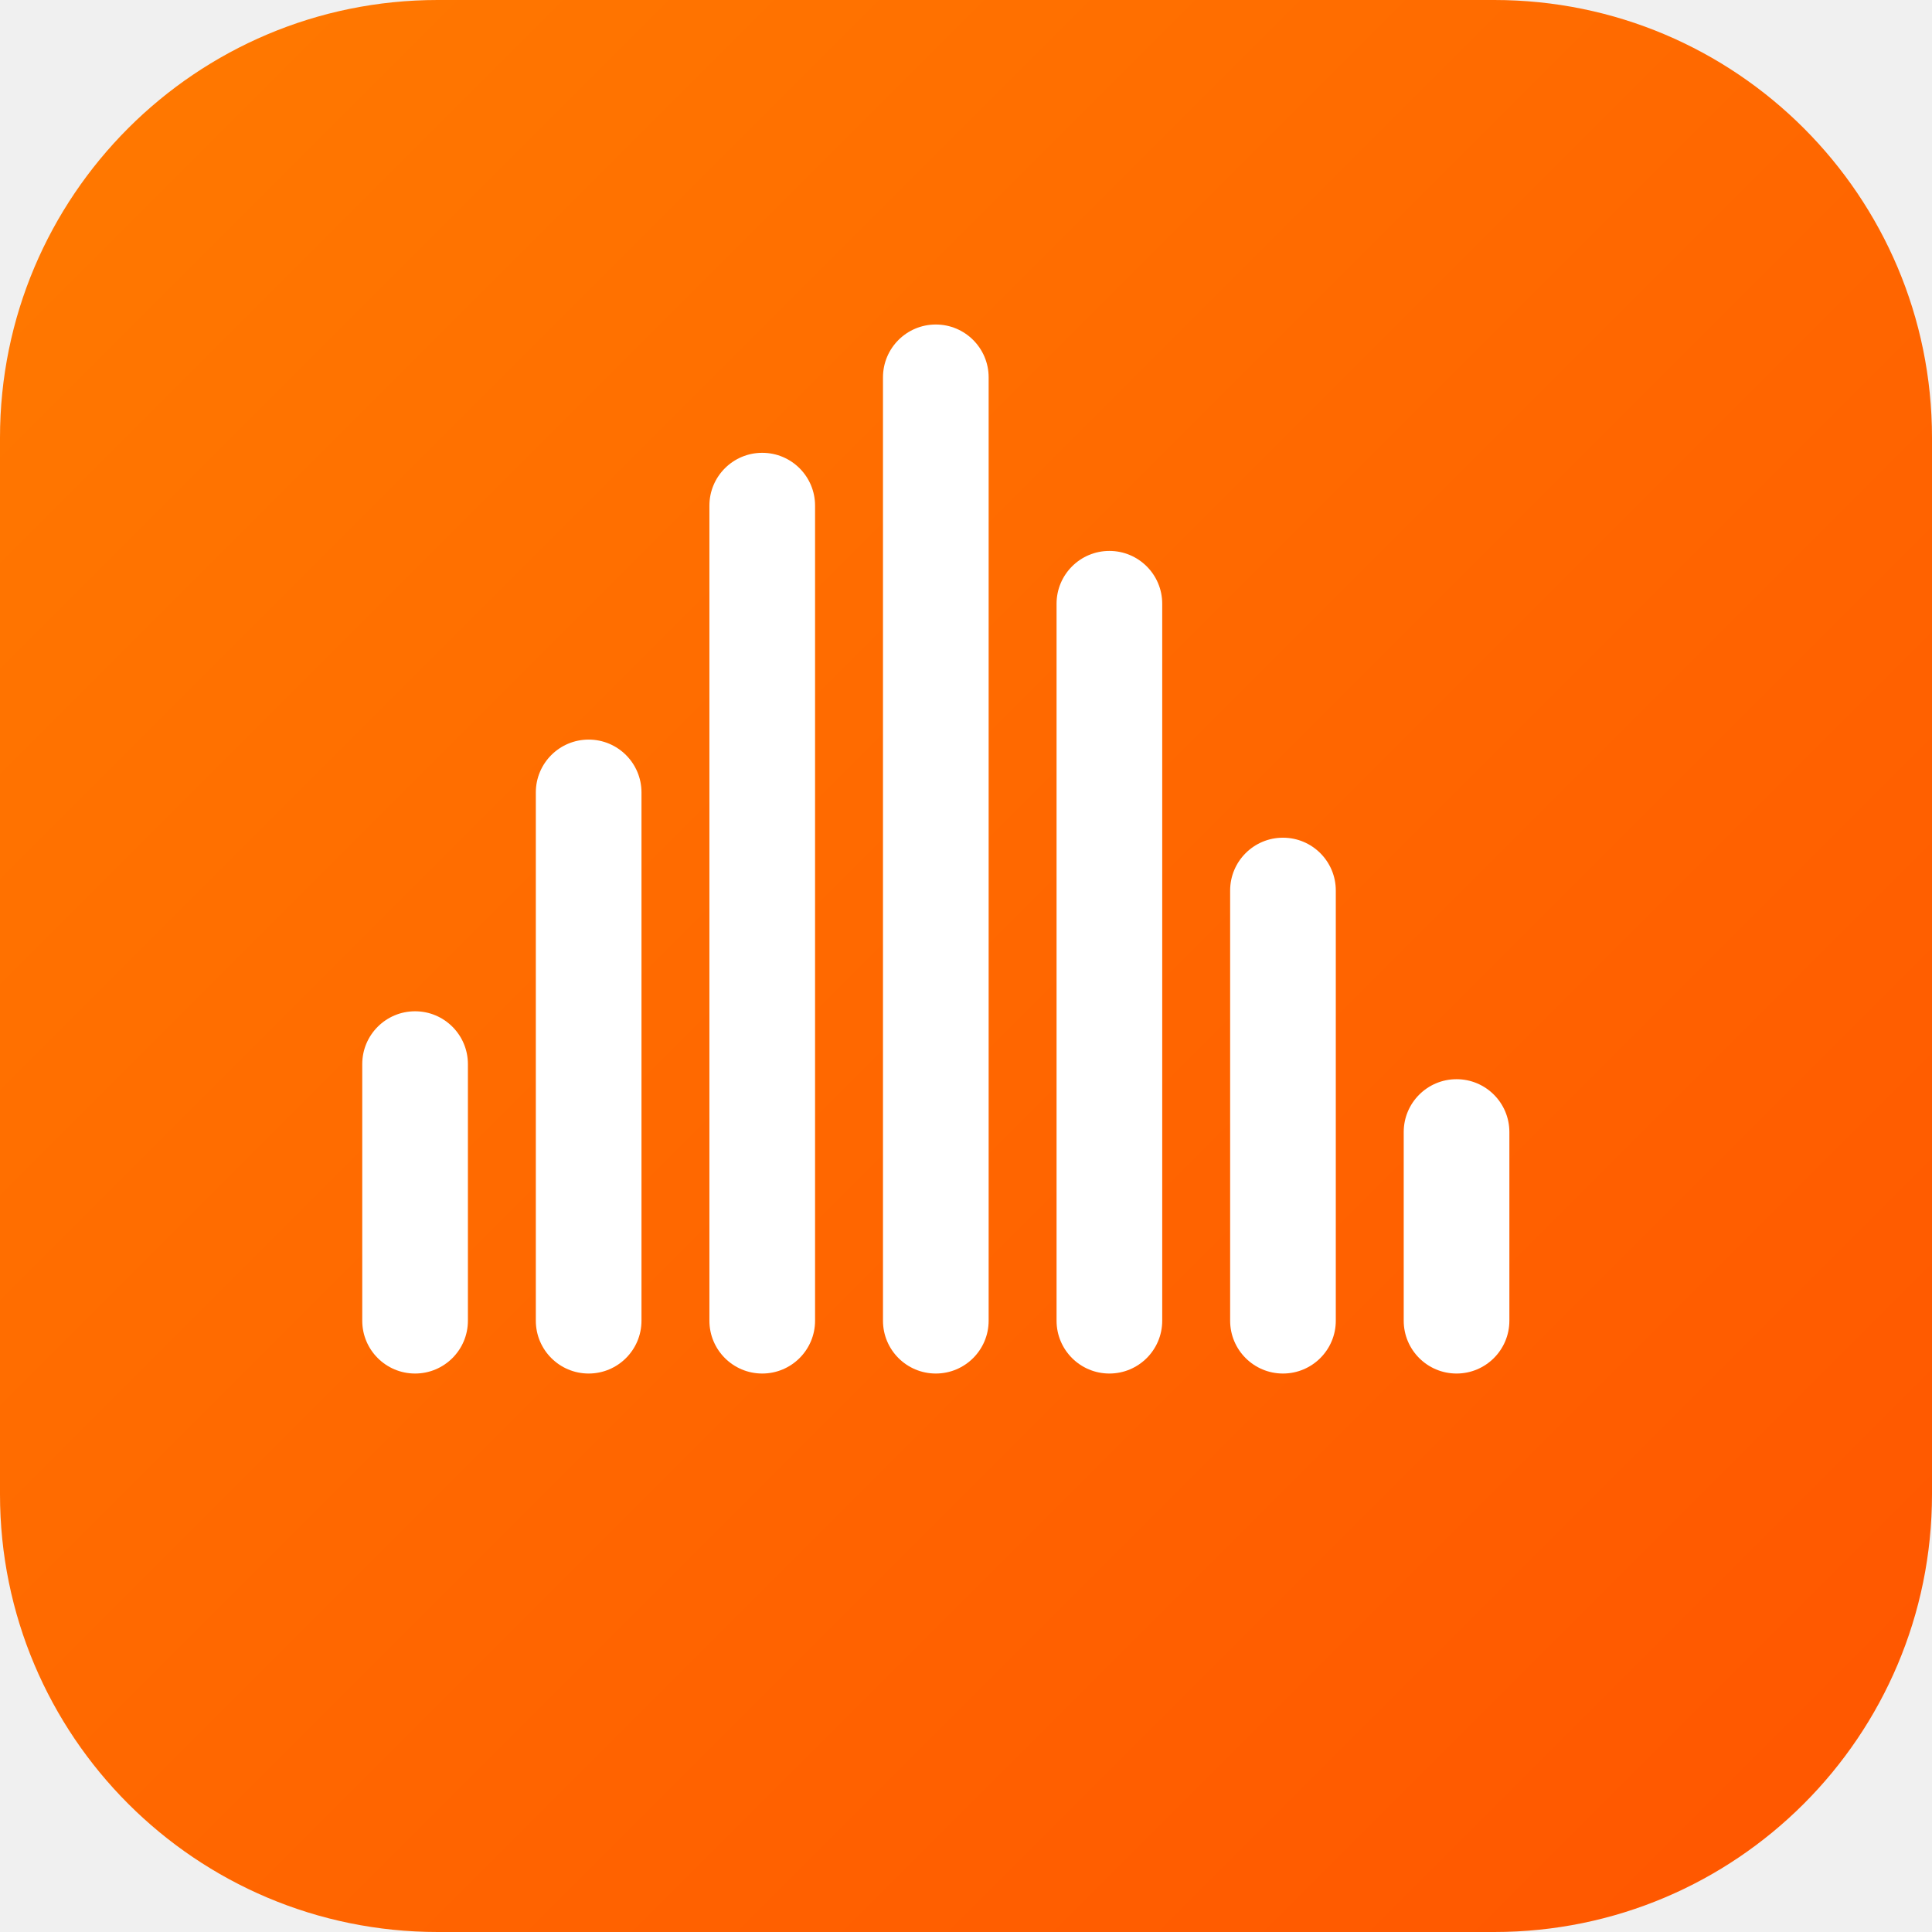
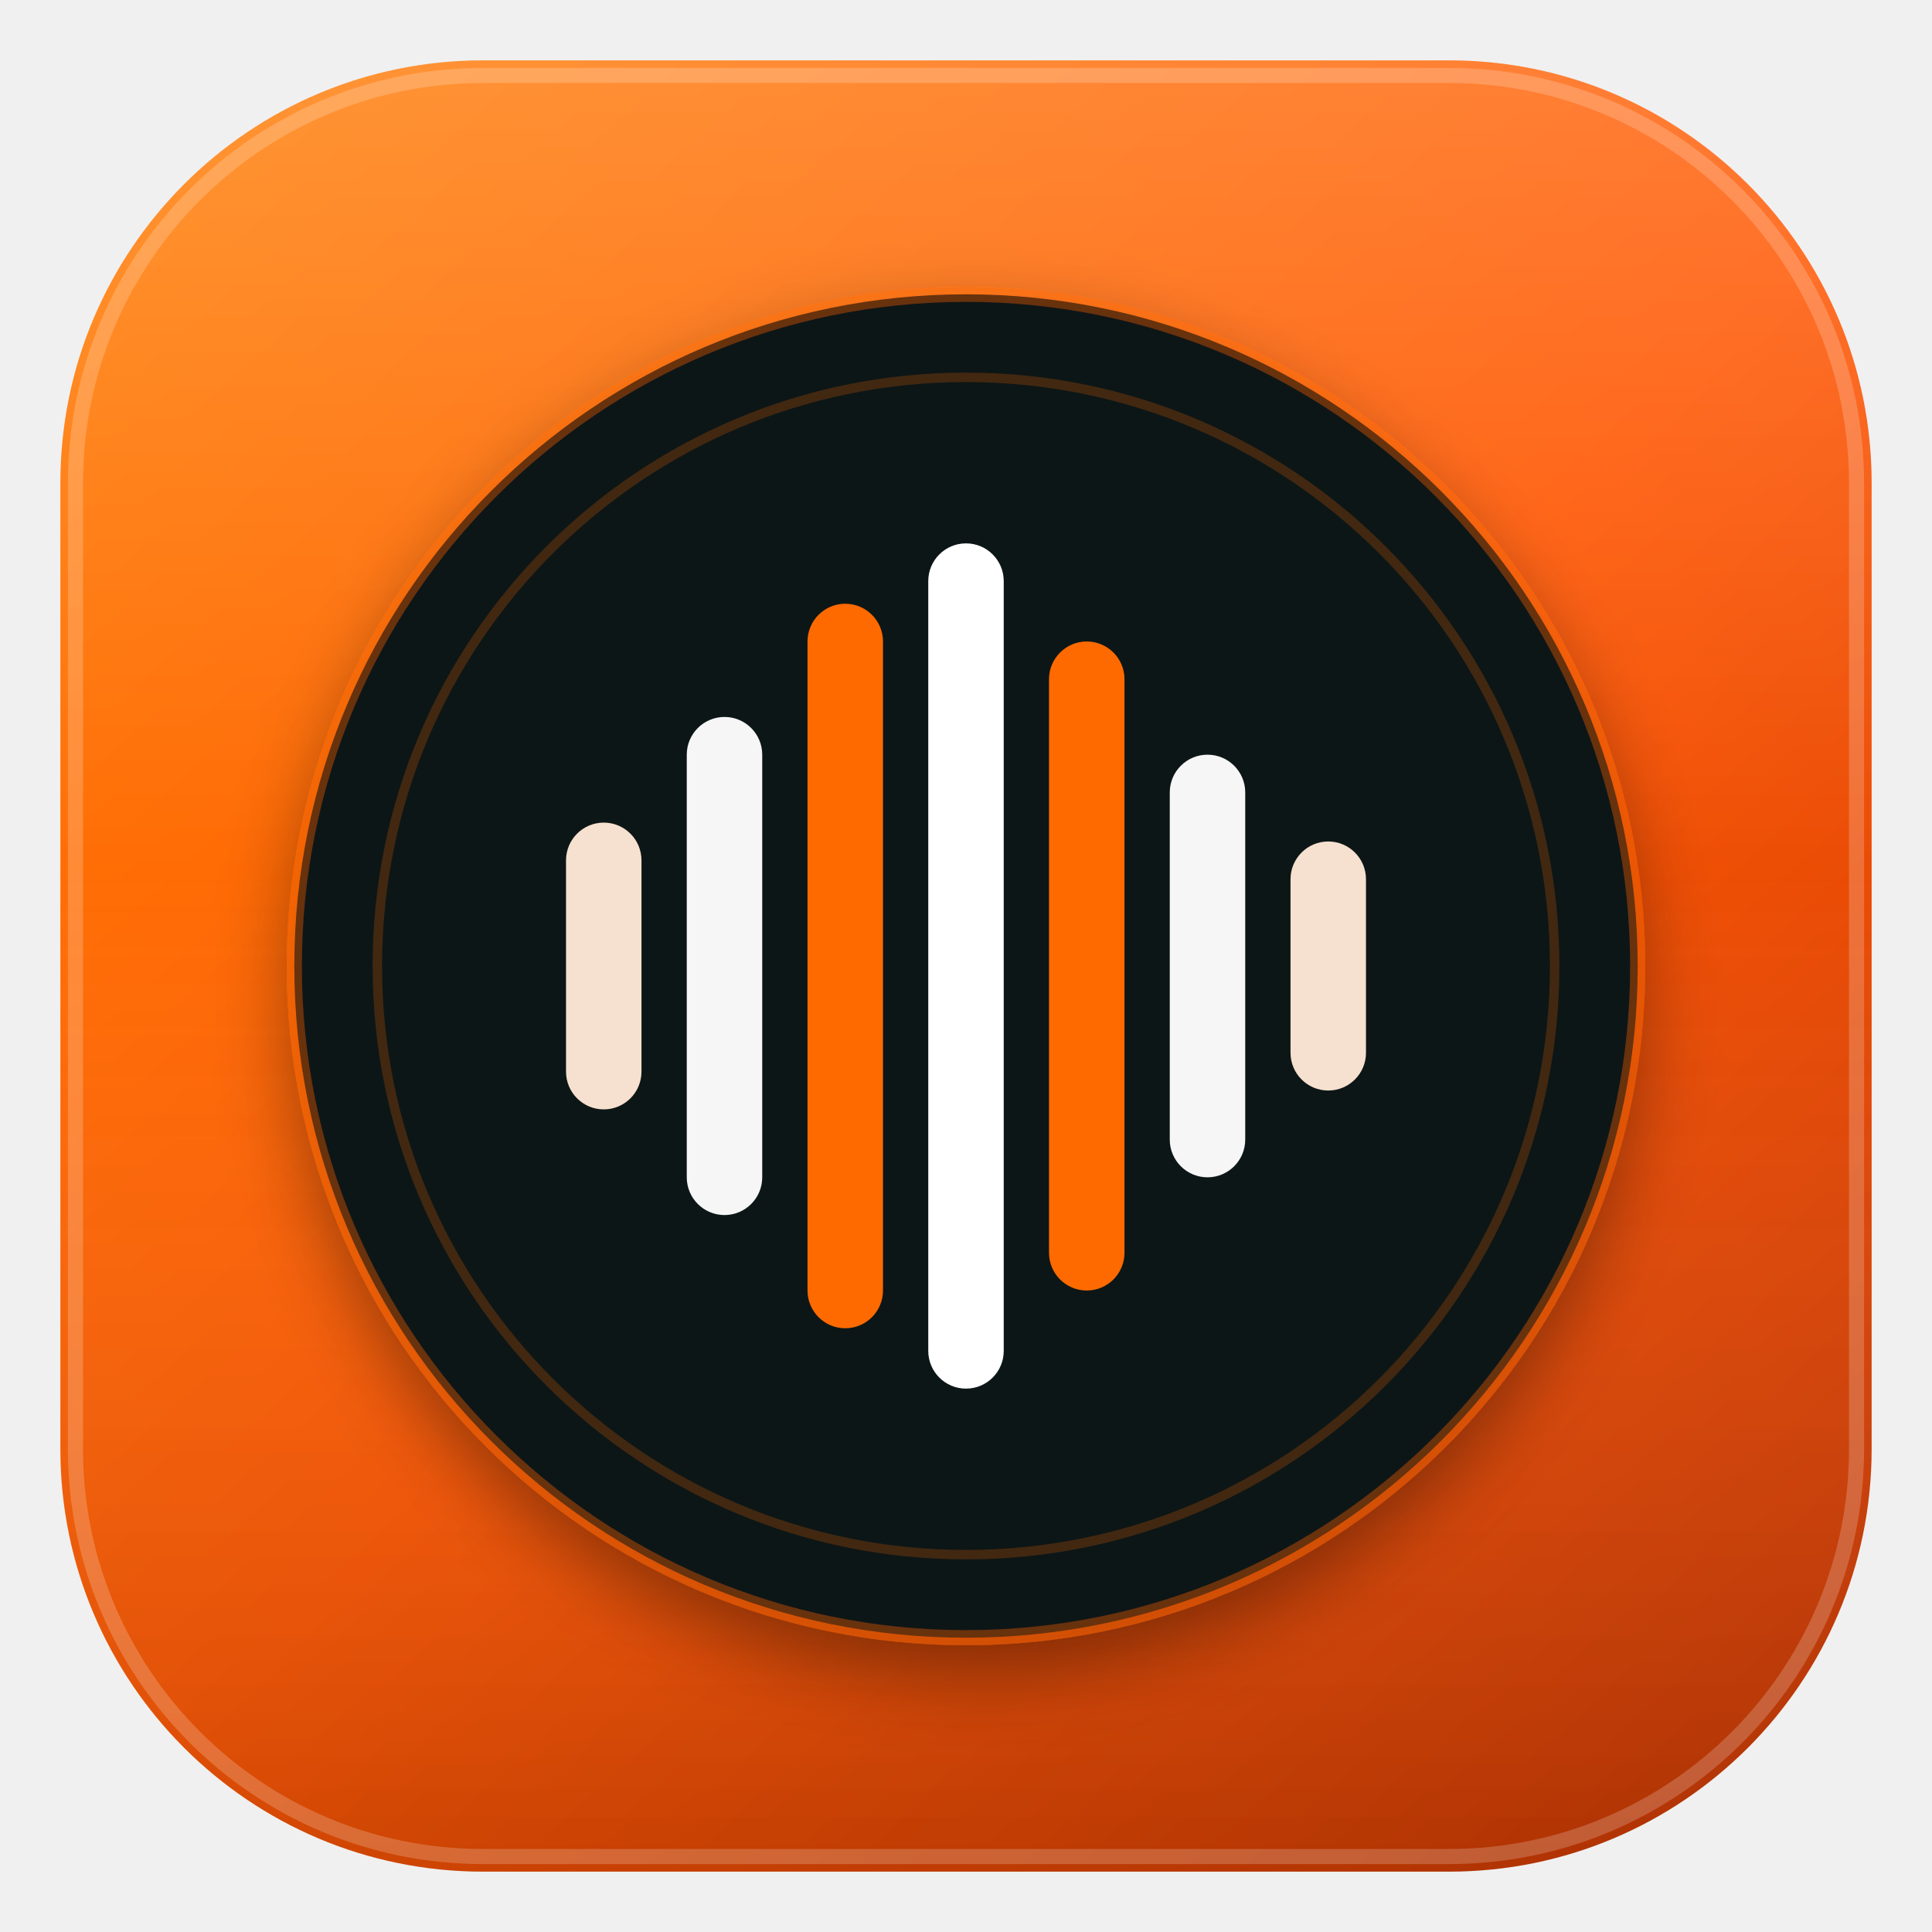
- <svg xmlns="http://www.w3.org/2000/svg" width="512" height="512" viewBox="0 0 512 512">
+ <svg xmlns="http://www.w3.org/2000/svg" width="512" height="512" viewBox="0 0 512 512" fill="none" role="img" aria-label="KV Music">
  <defs>
-     <linearGradient id="bg" x1="0%" y1="0%" x2="100%" y2="100%">
-       <stop offset="0%" stop-color="#ff7a00" />
-       <stop offset="100%" stop-color="#ff5500" />
+     <linearGradient id="kvMusicBg" x1="48" y1="24" x2="464" y2="488" gradientUnits="userSpaceOnUse">
+       <stop offset="0%" stop-color="#FF7A00" />
+       <stop offset="52%" stop-color="#FF5500" />
+       <stop offset="100%" stop-color="#CC3700" />
    </linearGradient>
+     <linearGradient id="kvMusicSheen" x1="0" y1="0" x2="0" y2="512" gradientUnits="userSpaceOnUse">
+       <stop offset="0%" stop-color="#FFFFFF" stop-opacity="0.22" />
+       <stop offset="45%" stop-color="#FFFFFF" stop-opacity="0.02" />
+       <stop offset="100%" stop-color="#000000" stop-opacity="0.18" />
+     </linearGradient>
+     <filter id="kvMusicDiscShadow" x="-15%" y="-15%" width="130%" height="135%">
+       <feDropShadow dx="0" dy="8" stdDeviation="10" flood-color="#000000" flood-opacity="0.4" />
+     </filter>
  </defs>
-   <rect x="0" y="0" width="512" height="512" rx="116" fill="url(#bg)" />
-   <g fill="#ffffff">
-     <rect x="96" y="268" width="28" height="96" rx="14" />
-     <rect x="142" y="196" width="28" height="168" rx="14" />
-     <rect x="188" y="120" width="28" height="244" rx="14" />
-     <rect x="234" y="86" width="28" height="278" rx="14" />
-     <rect x="280" y="146" width="28" height="218" rx="14" />
-     <rect x="326" y="222" width="28" height="142" rx="14" />
-     <rect x="372" y="286" width="28" height="78" rx="14" />
-   </g>
+   <rect x="16" y="16" width="480" height="480" rx="112" fill="url(#kvMusicBg)" />
+   <rect x="16" y="16" width="480" height="480" rx="112" fill="url(#kvMusicSheen)" />
+   <rect x="20" y="20" width="472" height="472" rx="108" stroke="#FFFFFF" stroke-opacity="0.20" stroke-width="4" />
+   <circle cx="256" cy="256" r="178" fill="#111318" stroke="#FF6A00" stroke-opacity="0.36" stroke-width="4" filter="url(#kvMusicDiscShadow)" />
+   <circle cx="256" cy="256" r="156" stroke="#FF6A00" stroke-opacity="0.22" stroke-width="2.5" />
+   <rect x="150" y="218" width="20" height="76" rx="10" fill="#FFE8D6" fill-opacity="0.96" />
+   <rect x="182" y="190" width="20" height="132" rx="10" fill="#FFFFFF" fill-opacity="0.96" />
+   <rect x="214" y="160" width="20" height="192" rx="10" fill="#FF6A00" />
+   <rect x="246" y="144" width="20" height="224" rx="10" fill="#FFFFFF" />
+   <rect x="278" y="170" width="20" height="172" rx="10" fill="#FF6A00" />
+   <rect x="310" y="200" width="20" height="112" rx="10" fill="#FFFFFF" fill-opacity="0.96" />
+   <rect x="342" y="223" width="20" height="66" rx="10" fill="#FFE8D6" fill-opacity="0.96" />
</svg>
